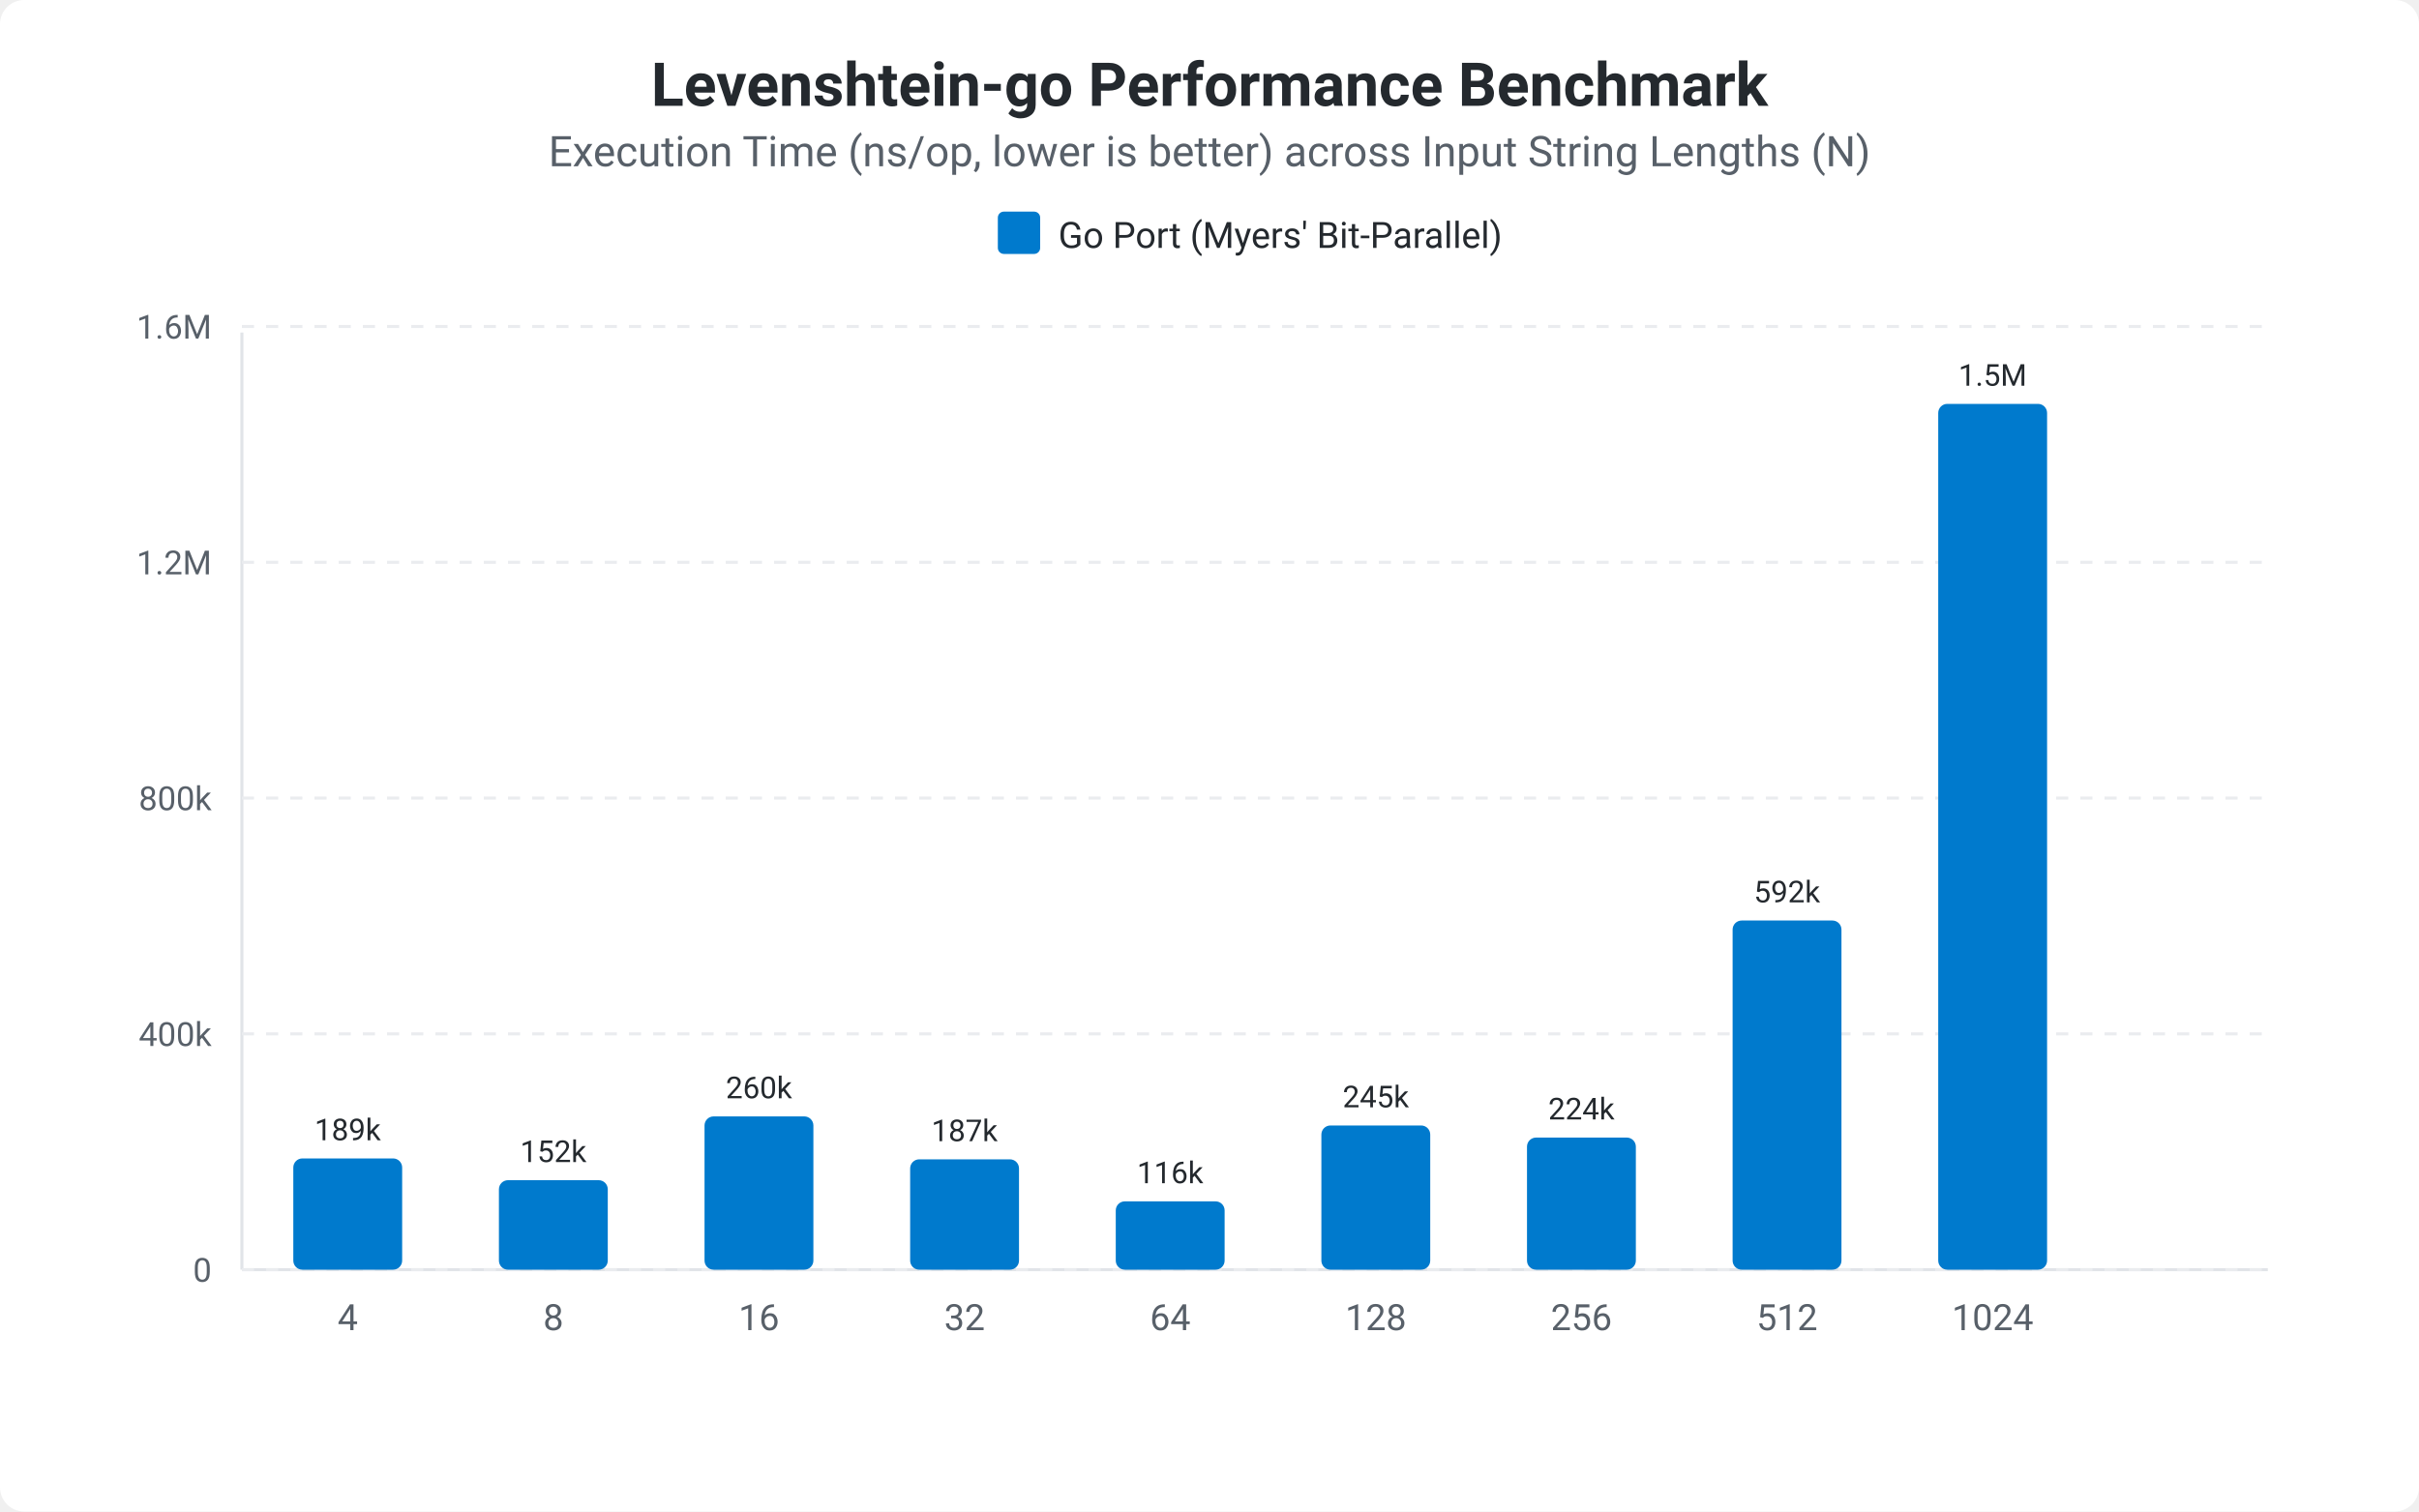
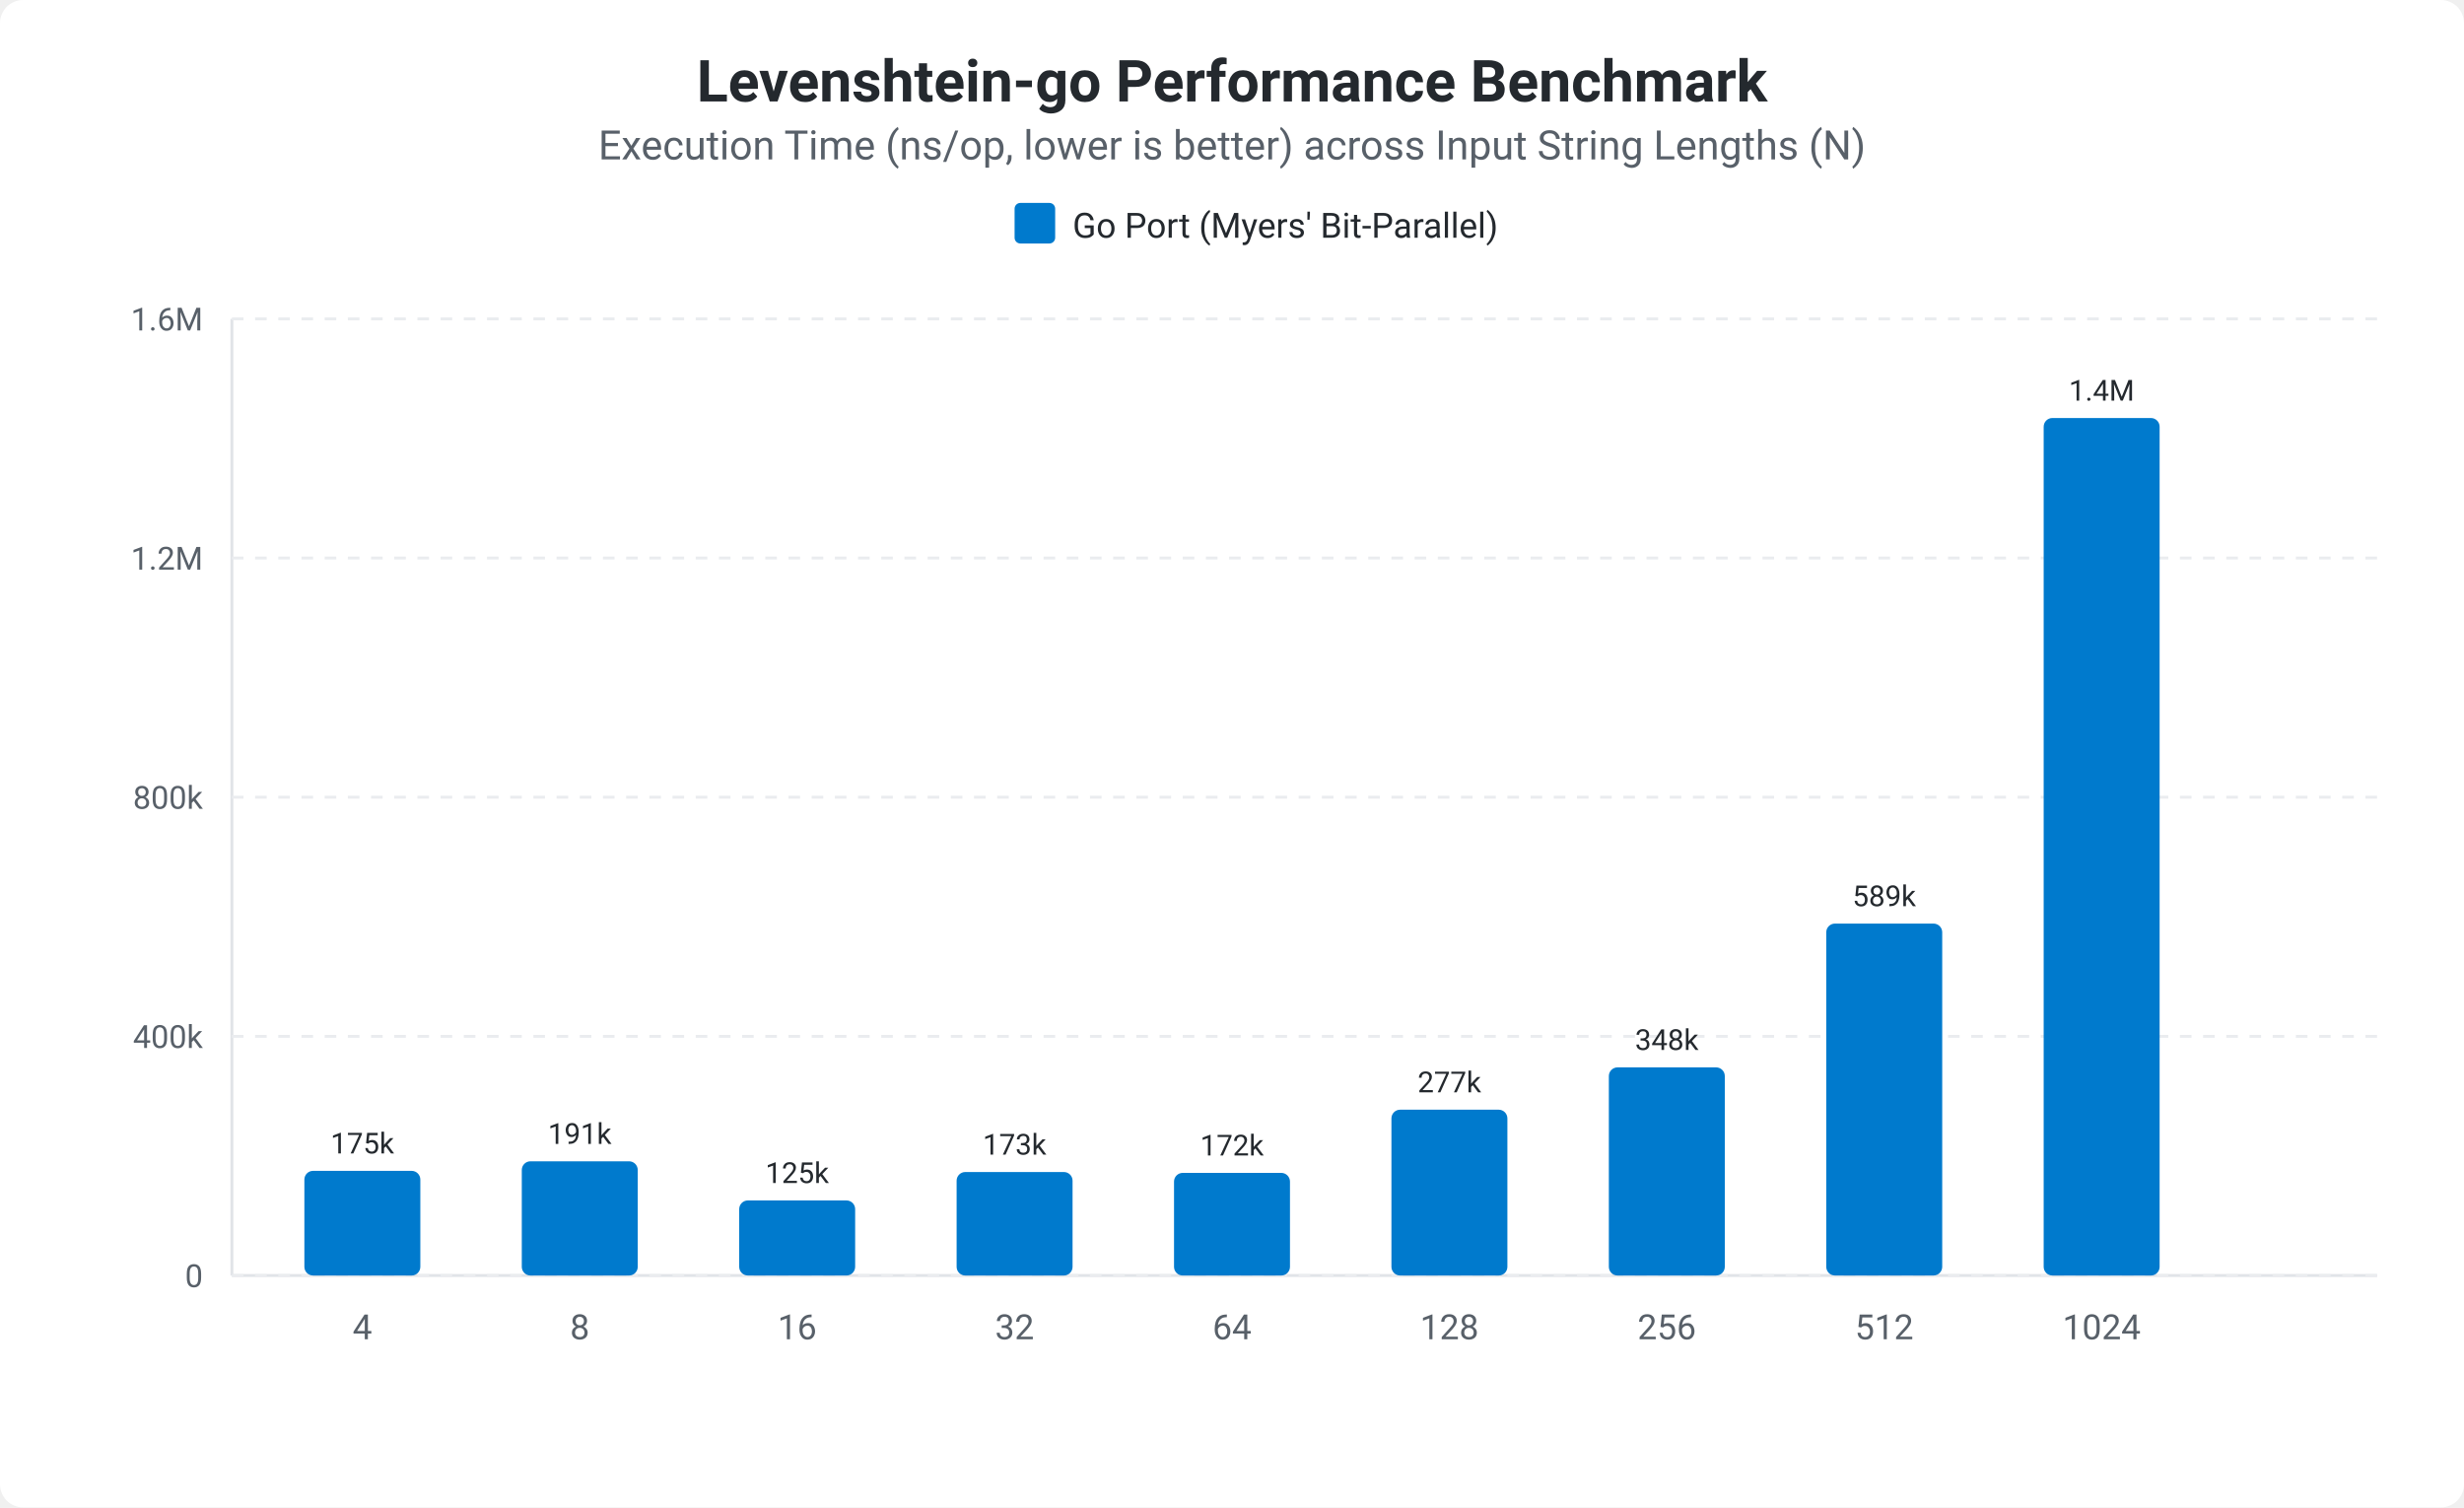
- <svg xmlns="http://www.w3.org/2000/svg" width="800" height="500" viewBox="0 0 800 500">
+ <svg xmlns="http://www.w3.org/2000/svg" width="850" height="520" viewBox="0 0 850 520">
  <style>
    .bg { fill: #ffffff; }
    .title { font-family: -apple-system, BlinkMacSystemFont, "Segoe UI", Roboto, Helvetica, Arial, sans-serif; font-size: 20px; font-weight: bold; fill: #24292e; text-anchor: middle; }
    .subtitle { font-family: -apple-system, BlinkMacSystemFont, "Segoe UI", Roboto, Helvetica, Arial, sans-serif; font-size: 14px; fill: #586069; text-anchor: middle; }
    .axis { stroke: #e1e4e8; stroke-width: 1; }
    .grid { stroke: #eaecef; stroke-width: 1; stroke-dasharray: 4 4; }
    .label { font-family: -apple-system, BlinkMacSystemFont, "Segoe UI", Roboto, Helvetica, Arial, sans-serif; font-size: 12px; fill: #586069; text-anchor: middle; }
    .y-label { font-family: -apple-system, BlinkMacSystemFont, "Segoe UI", Roboto, Helvetica, Arial, sans-serif; font-size: 11px; fill: #586069; text-anchor: end; }
    .bar-go { fill: #007acd; transition: fill 0.3s; }
    .bar-go:hover { fill: #0056b3; }
    .bar-val { font-family: -apple-system, BlinkMacSystemFont, "Segoe UI", Roboto, Helvetica, Arial, sans-serif; font-size: 10px; fill: #24292e; text-anchor: middle; }
    .legend-text { font-family: -apple-system, BlinkMacSystemFont, "Segoe UI", Roboto, Helvetica, Arial, sans-serif; font-size: 12px; fill: #24292e; }
  </style>
-   <rect width="800" height="500" class="bg" rx="8" />
-   <text x="400" y="35" class="title">Levenshtein-go Performance Benchmark</text>
-   <text x="400" y="55" class="subtitle">Execution Time (ns/op, lower is better) across Input String Lengths (N)</text>
-   <rect x="330" y="70" width="14" height="14" fill="#007acd" rx="2" />
-   <text x="350" y="82" class="legend-text">Go Port (Myers' Bit-Parallel)</text>
-   <line x1="80" y1="110" x2="80" y2="420" class="axis" />
-   <line x1="80" y1="420" x2="750" y2="420" class="axis" />
+   <rect width="850" height="520" class="bg" rx="8" />
+   <text x="425" y="35" class="title">Levenshtein-go Performance Benchmark</text>
+   <text x="425" y="55" class="subtitle">Execution Time (ns/op, lower is better) across Input String Lengths (N)</text>
+   <rect x="350" y="70" width="14" height="14" fill="#007acd" rx="2" />
+   <text x="370" y="82" class="legend-text">Go Port (Myers' Bit-Parallel)</text>
+   <line x1="80" y1="110" x2="80" y2="440" class="axis" />
+   <line x1="80" y1="440" x2="820" y2="440" class="axis" />
  <g>
-     <line x1="80" y1="420" x2="750" y2="420" class="grid" />
-     <text x="70" y="424" class="y-label">0</text>
-     <line x1="80" y1="342" x2="750" y2="342" class="grid" />
-     <text x="70" y="346" class="y-label">400k</text>
-     <line x1="80" y1="264" x2="750" y2="264" class="grid" />
-     <text x="70" y="268" class="y-label">800k</text>
-     <line x1="80" y1="186" x2="750" y2="186" class="grid" />
-     <text x="70" y="190" class="y-label">1.2M</text>
-     <line x1="80" y1="108" x2="750" y2="108" class="grid" />
-     <text x="70" y="112" class="y-label">1.6M</text>
+     <line x1="80" y1="440" x2="820" y2="440" class="grid" />
+     <text x="70" y="444" class="y-label">0</text>
+     <line x1="80" y1="357.5" x2="820" y2="357.5" class="grid" />
+     <text x="70" y="361.5" class="y-label">400k</text>
+     <line x1="80" y1="275" x2="820" y2="275" class="grid" />
+     <text x="70" y="279" class="y-label">800k</text>
+     <line x1="80" y1="192.5" x2="820" y2="192.5" class="grid" />
+     <text x="70" y="196.5" class="y-label">1.2M</text>
+     <line x1="80" y1="110" x2="820" y2="110" class="grid" />
+     <text x="70" y="114" class="y-label">1.6M</text>
  </g>
-   <rect x="97.0" y="383.2" width="36.0" height="36.8" class="bar-go" rx="3" />\n  <text x="115.0" y="440" class="label">4</text>\n  <text x="115.0" y="377.2" class="bar-val">189k</text>\n  <rect x="165.0" y="390.4" width="36.0" height="29.6" class="bar-go" rx="3" />\n  <text x="183.0" y="440" class="label">8</text>\n  <text x="183.0" y="384.4" class="bar-val">152k</text>\n  <rect x="233.0" y="369.3" width="36.0" height="50.7" class="bar-go" rx="3" />\n  <text x="251.0" y="440" class="label">16</text>\n  <text x="251.0" y="363.3" class="bar-val">260k</text>\n  <rect x="301.0" y="383.5" width="36.0" height="36.5" class="bar-go" rx="3" />\n  <text x="319.0" y="440" class="label">32</text>\n  <text x="319.0" y="377.5" class="bar-val">187k</text>\n  <rect x="369.0" y="397.4" width="36.0" height="22.6" class="bar-go" rx="3" />\n  <text x="387.0" y="440" class="label">64</text>\n  <text x="387.0" y="391.4" class="bar-val">116k</text>\n  <rect x="437.0" y="372.3" width="36.0" height="47.7" class="bar-go" rx="3" />\n  <text x="455.0" y="440" class="label">128</text>\n  <text x="455.0" y="366.3" class="bar-val">245k</text>\n  <rect x="505.0" y="376.3" width="36.0" height="43.7" class="bar-go" rx="3" />\n  <text x="523.0" y="440" class="label">256</text>\n  <text x="523.0" y="370.3" class="bar-val">224k</text>\n  <rect x="573.0" y="304.5" width="36.0" height="115.5" class="bar-go" rx="3" />\n  <text x="591.0" y="440" class="label">512</text>\n  <text x="591.0" y="298.5" class="bar-val">592k</text>\n  <rect x="641.0" y="133.6" width="36.0" height="286.4" class="bar-go" rx="3" />\n  <text x="659.0" y="440" class="label">1024</text>\n  <text x="659.0" y="127.6" class="bar-val">1.5M</text>\n</svg>
+   <rect x="105.0" y="403.9" width="40.0" height="36.1" class="bar-go" rx="3" />
+   <text x="125.0" y="462" class="label">4</text>
+   <text x="125.0" y="397.9" class="bar-val">175k</text>
+   <rect x="180.0" y="400.6" width="40.0" height="39.4" class="bar-go" rx="3" />
+   <text x="200.0" y="462" class="label">8</text>
+   <text x="200.0" y="394.6" class="bar-val">191k</text>
+   <rect x="255.0" y="414.1" width="40.0" height="25.9" class="bar-go" rx="3" />
+   <text x="275.0" y="462" class="label">16</text>
+   <text x="275.0" y="408.1" class="bar-val">125k</text>
+   <rect x="330.0" y="404.3" width="40.0" height="35.7" class="bar-go" rx="3" />
+   <text x="350.0" y="462" class="label">32</text>
+   <text x="350.0" y="398.3" class="bar-val">173k</text>
+   <rect x="405.0" y="404.6" width="40.0" height="35.4" class="bar-go" rx="3" />
+   <text x="425.0" y="462" class="label">64</text>
+   <text x="425.0" y="398.6" class="bar-val">172k</text>
+   <rect x="480.0" y="382.8" width="40.0" height="57.2" class="bar-go" rx="3" />
+   <text x="500.0" y="462" class="label">128</text>
+   <text x="500.0" y="376.8" class="bar-val">277k</text>
+   <rect x="555.0" y="368.2" width="40.0" height="71.8" class="bar-go" rx="3" />
+   <text x="575.0" y="462" class="label">256</text>
+   <text x="575.0" y="362.2" class="bar-val">348k</text>
+   <rect x="630.0" y="318.6" width="40.0" height="121.4" class="bar-go" rx="3" />
+   <text x="650.0" y="462" class="label">512</text>
+   <text x="650.0" y="312.6" class="bar-val">589k</text>
+   <rect x="705.0" y="144.2" width="40.0" height="295.8" class="bar-go" rx="3" />
+   <text x="725.0" y="462" class="label">1024</text>
+   <text x="725.0" y="138.2" class="bar-val">1.4M</text>
+ </svg>
